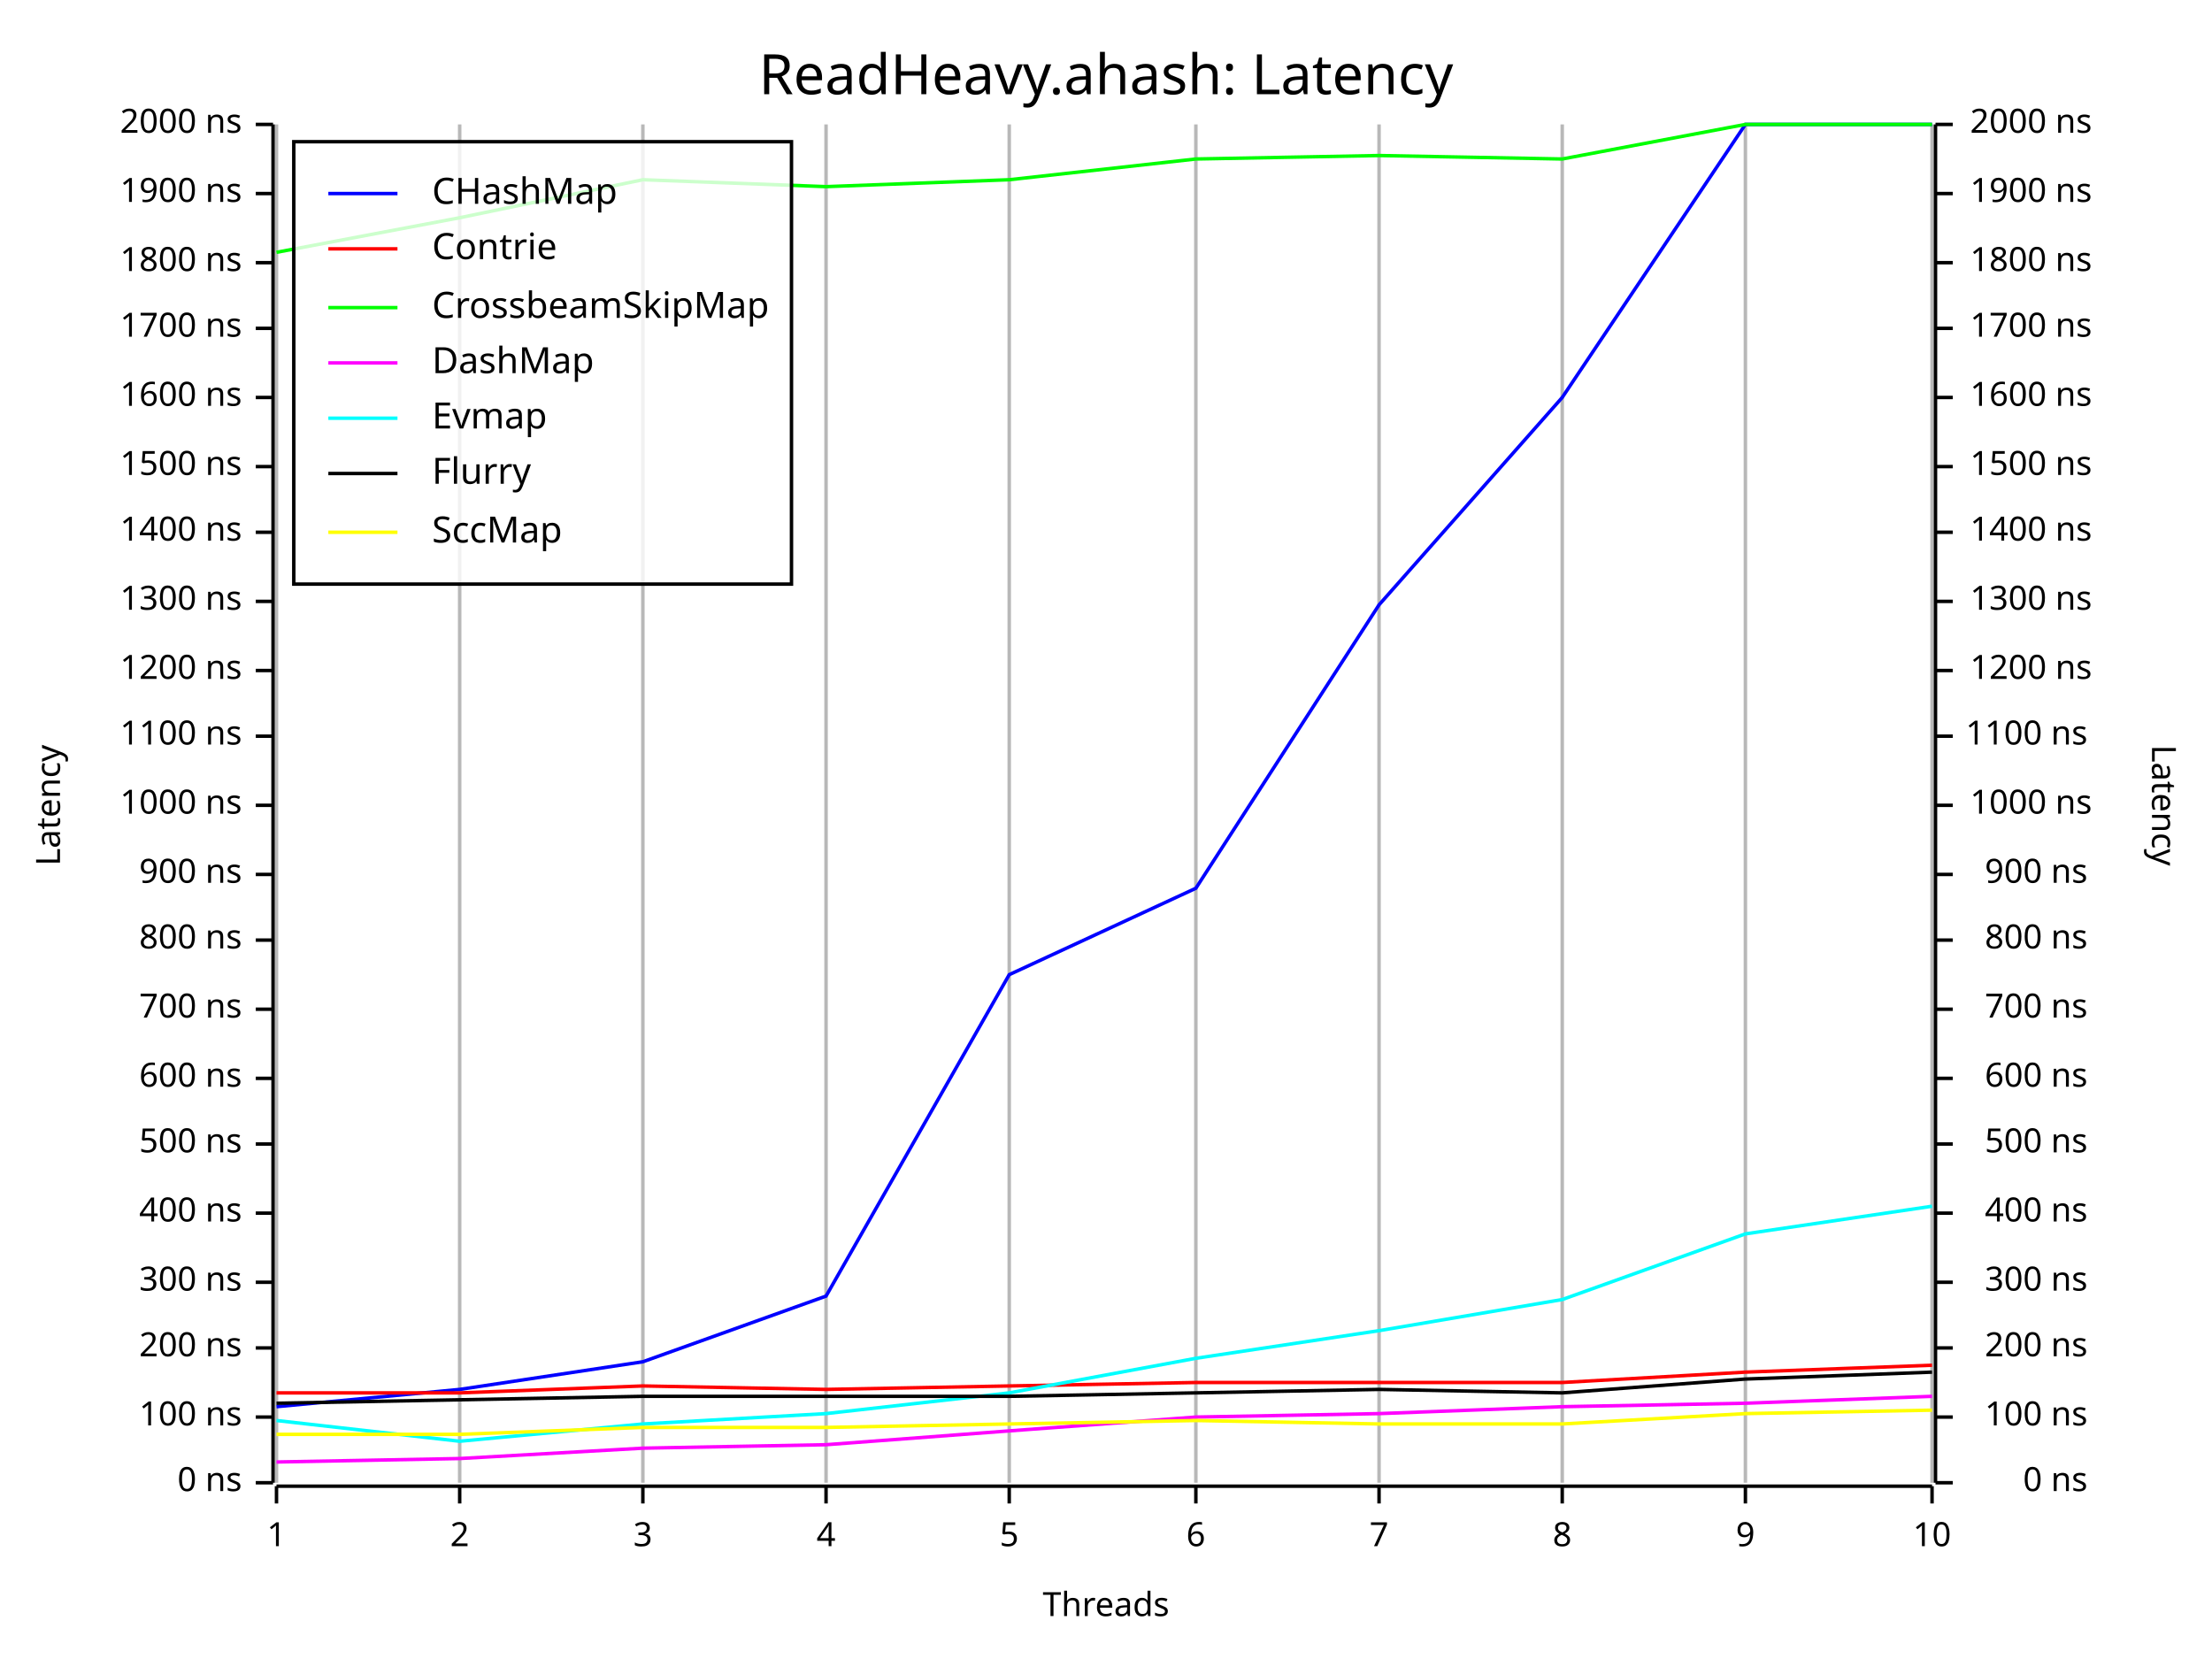
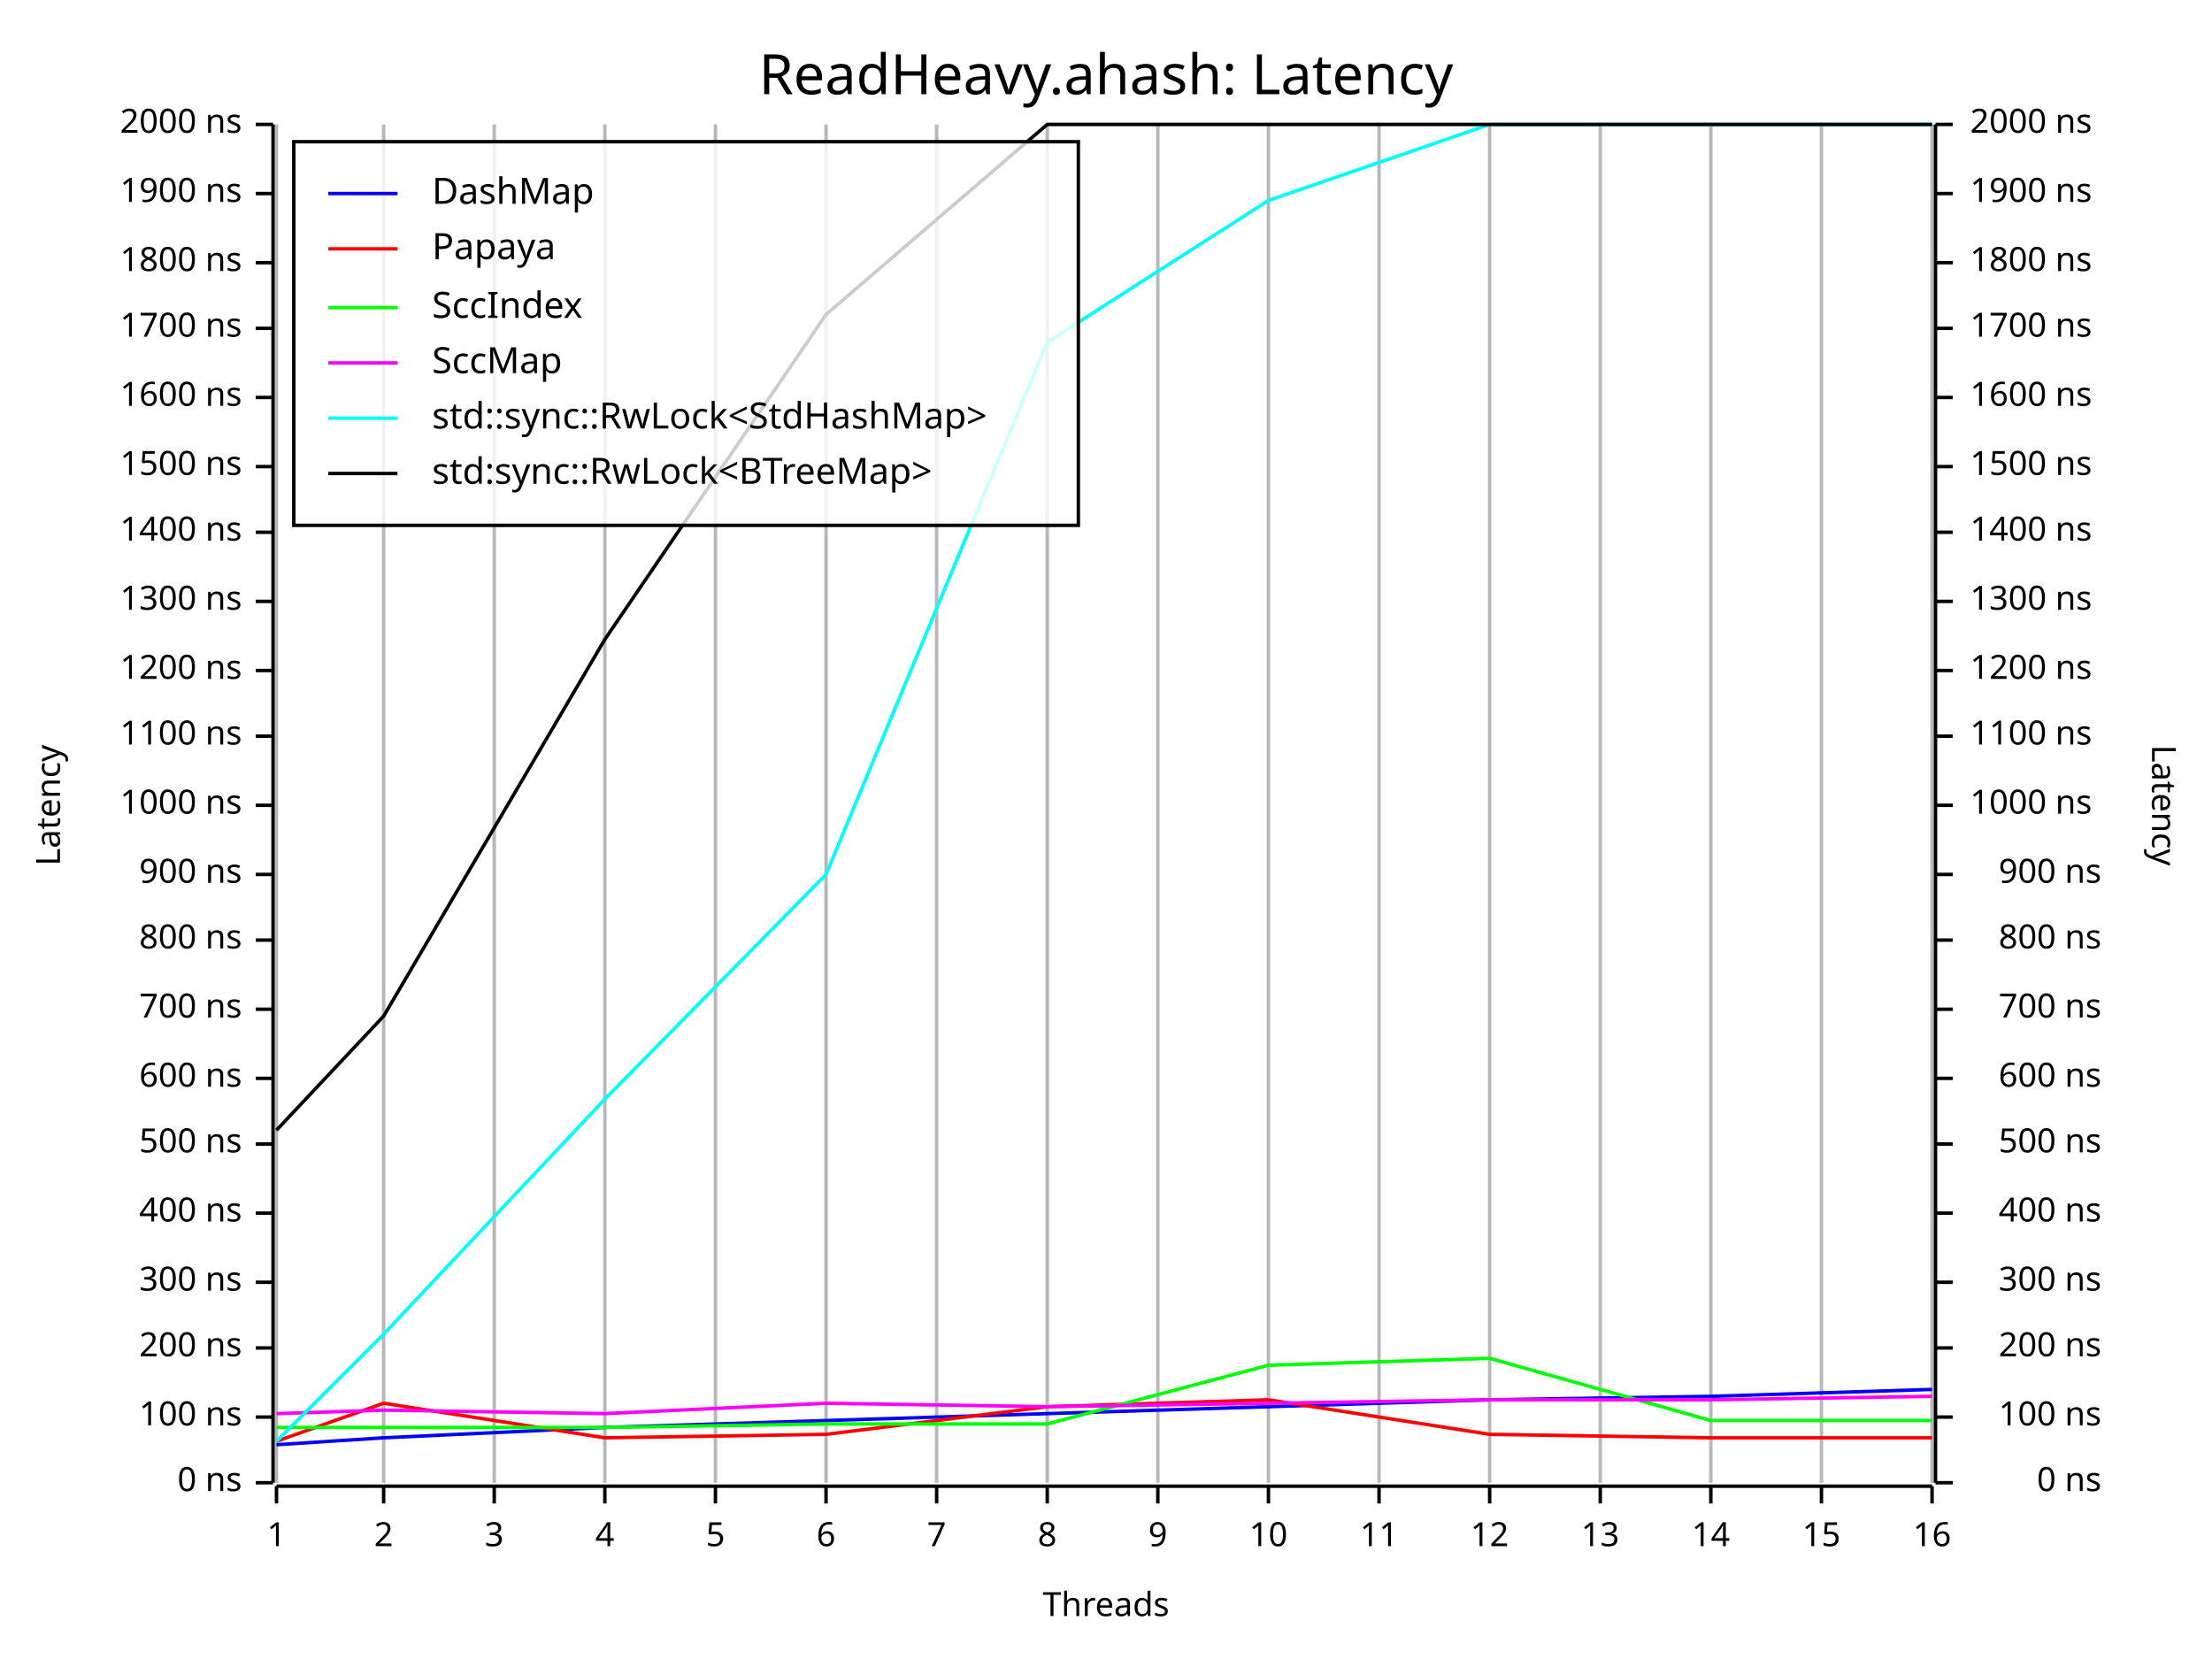
<svg xmlns="http://www.w3.org/2000/svg" width="640" height="480" viewBox="0 0 640 480">
  <rect x="0" y="0" width="640" height="480" opacity="1" fill="#FFFFFF" stroke="none" />
  <text x="320" y="15" dy="0.76em" text-anchor="middle" font-family="Fira Code" font-size="16.129" opacity="1" fill="#000000">
ReadHeavy.ahash: Latency
</text>
  <line opacity="0.1" stroke="#000000" stroke-width="1" x1="80" y1="429" x2="80" y2="36" />
-   <line opacity="0.1" stroke="#000000" stroke-width="1" x1="133" y1="429" x2="133" y2="36" />
-   <line opacity="0.1" stroke="#000000" stroke-width="1" x1="186" y1="429" x2="186" y2="36" />
+   <line opacity="0.1" stroke="#000000" stroke-width="1" x1="111" y1="429" x2="111" y2="36" />
+   <line opacity="0.1" stroke="#000000" stroke-width="1" x1="143" y1="429" x2="143" y2="36" />
+   <line opacity="0.1" stroke="#000000" stroke-width="1" x1="175" y1="429" x2="175" y2="36" />
+   <line opacity="0.1" stroke="#000000" stroke-width="1" x1="207" y1="429" x2="207" y2="36" />
  <line opacity="0.1" stroke="#000000" stroke-width="1" x1="239" y1="429" x2="239" y2="36" />
-   <line opacity="0.1" stroke="#000000" stroke-width="1" x1="292" y1="429" x2="292" y2="36" />
-   <line opacity="0.1" stroke="#000000" stroke-width="1" x1="346" y1="429" x2="346" y2="36" />
+   <line opacity="0.1" stroke="#000000" stroke-width="1" x1="271" y1="429" x2="271" y2="36" />
+   <line opacity="0.1" stroke="#000000" stroke-width="1" x1="303" y1="429" x2="303" y2="36" />
+   <line opacity="0.1" stroke="#000000" stroke-width="1" x1="335" y1="429" x2="335" y2="36" />
+   <line opacity="0.1" stroke="#000000" stroke-width="1" x1="367" y1="429" x2="367" y2="36" />
  <line opacity="0.1" stroke="#000000" stroke-width="1" x1="399" y1="429" x2="399" y2="36" />
-   <line opacity="0.1" stroke="#000000" stroke-width="1" x1="452" y1="429" x2="452" y2="36" />
-   <line opacity="0.1" stroke="#000000" stroke-width="1" x1="505" y1="429" x2="505" y2="36" />
+   <line opacity="0.1" stroke="#000000" stroke-width="1" x1="431" y1="429" x2="431" y2="36" />
+   <line opacity="0.1" stroke="#000000" stroke-width="1" x1="463" y1="429" x2="463" y2="36" />
+   <line opacity="0.1" stroke="#000000" stroke-width="1" x1="495" y1="429" x2="495" y2="36" />
+   <line opacity="0.1" stroke="#000000" stroke-width="1" x1="527" y1="429" x2="527" y2="36" />
  <line opacity="0.1" stroke="#000000" stroke-width="1" x1="559" y1="429" x2="559" y2="36" />
  <text x="10" y="233" dy="0.76em" text-anchor="middle" font-family="sans-serif" font-size="9.677" opacity="1" fill="#000000" transform="rotate(270, 10, 233)">
Latency
</text>
  <text x="320" y="470" dy="-0.5ex" text-anchor="middle" font-family="sans-serif" font-size="9.677" opacity="1" fill="#000000">
Threads
</text>
  <text x="630" y="233" dy="0.76em" text-anchor="middle" font-family="sans-serif" font-size="9.677" opacity="1" fill="#000000" transform="rotate(90, 630, 233)">
Latency
</text>
  <line opacity="0.2" stroke="#000000" stroke-width="1" x1="80" y1="429" x2="80" y2="36" />
-   <line opacity="0.2" stroke="#000000" stroke-width="1" x1="133" y1="429" x2="133" y2="36" />
-   <line opacity="0.2" stroke="#000000" stroke-width="1" x1="186" y1="429" x2="186" y2="36" />
+   <line opacity="0.2" stroke="#000000" stroke-width="1" x1="111" y1="429" x2="111" y2="36" />
+   <line opacity="0.2" stroke="#000000" stroke-width="1" x1="143" y1="429" x2="143" y2="36" />
+   <line opacity="0.2" stroke="#000000" stroke-width="1" x1="175" y1="429" x2="175" y2="36" />
+   <line opacity="0.2" stroke="#000000" stroke-width="1" x1="207" y1="429" x2="207" y2="36" />
  <line opacity="0.2" stroke="#000000" stroke-width="1" x1="239" y1="429" x2="239" y2="36" />
-   <line opacity="0.2" stroke="#000000" stroke-width="1" x1="292" y1="429" x2="292" y2="36" />
-   <line opacity="0.2" stroke="#000000" stroke-width="1" x1="346" y1="429" x2="346" y2="36" />
+   <line opacity="0.2" stroke="#000000" stroke-width="1" x1="271" y1="429" x2="271" y2="36" />
+   <line opacity="0.2" stroke="#000000" stroke-width="1" x1="303" y1="429" x2="303" y2="36" />
+   <line opacity="0.2" stroke="#000000" stroke-width="1" x1="335" y1="429" x2="335" y2="36" />
+   <line opacity="0.2" stroke="#000000" stroke-width="1" x1="367" y1="429" x2="367" y2="36" />
  <line opacity="0.2" stroke="#000000" stroke-width="1" x1="399" y1="429" x2="399" y2="36" />
-   <line opacity="0.2" stroke="#000000" stroke-width="1" x1="452" y1="429" x2="452" y2="36" />
-   <line opacity="0.2" stroke="#000000" stroke-width="1" x1="505" y1="429" x2="505" y2="36" />
+   <line opacity="0.2" stroke="#000000" stroke-width="1" x1="431" y1="429" x2="431" y2="36" />
+   <line opacity="0.2" stroke="#000000" stroke-width="1" x1="463" y1="429" x2="463" y2="36" />
+   <line opacity="0.2" stroke="#000000" stroke-width="1" x1="495" y1="429" x2="495" y2="36" />
+   <line opacity="0.2" stroke="#000000" stroke-width="1" x1="527" y1="429" x2="527" y2="36" />
  <line opacity="0.2" stroke="#000000" stroke-width="1" x1="559" y1="429" x2="559" y2="36" />
  <polyline fill="none" opacity="1" stroke="#000000" stroke-width="1" points="79,36 79,429 " />
  <text x="70" y="429" dy="0.5ex" text-anchor="end" font-family="sans-serif" font-size="9.677" opacity="1" fill="#000000">
0 ns
</text>
  <polyline fill="none" opacity="1" stroke="#000000" stroke-width="1" points="74,429 79,429 " />
  <text x="70" y="410" dy="0.5ex" text-anchor="end" font-family="sans-serif" font-size="9.677" opacity="1" fill="#000000">
100 ns
</text>
  <polyline fill="none" opacity="1" stroke="#000000" stroke-width="1" points="74,410 79,410 " />
  <text x="70" y="390" dy="0.5ex" text-anchor="end" font-family="sans-serif" font-size="9.677" opacity="1" fill="#000000">
200 ns
</text>
  <polyline fill="none" opacity="1" stroke="#000000" stroke-width="1" points="74,390 79,390 " />
  <text x="70" y="371" dy="0.5ex" text-anchor="end" font-family="sans-serif" font-size="9.677" opacity="1" fill="#000000">
300 ns
</text>
  <polyline fill="none" opacity="1" stroke="#000000" stroke-width="1" points="74,371 79,371 " />
  <text x="70" y="351" dy="0.5ex" text-anchor="end" font-family="sans-serif" font-size="9.677" opacity="1" fill="#000000">
400 ns
</text>
  <polyline fill="none" opacity="1" stroke="#000000" stroke-width="1" points="74,351 79,351 " />
  <text x="70" y="331" dy="0.5ex" text-anchor="end" font-family="sans-serif" font-size="9.677" opacity="1" fill="#000000">
500 ns
</text>
  <polyline fill="none" opacity="1" stroke="#000000" stroke-width="1" points="74,331 79,331 " />
  <text x="70" y="312" dy="0.5ex" text-anchor="end" font-family="sans-serif" font-size="9.677" opacity="1" fill="#000000">
600 ns
</text>
  <polyline fill="none" opacity="1" stroke="#000000" stroke-width="1" points="74,312 79,312 " />
  <text x="70" y="292" dy="0.5ex" text-anchor="end" font-family="sans-serif" font-size="9.677" opacity="1" fill="#000000">
700 ns
</text>
  <polyline fill="none" opacity="1" stroke="#000000" stroke-width="1" points="74,292 79,292 " />
  <text x="70" y="272" dy="0.5ex" text-anchor="end" font-family="sans-serif" font-size="9.677" opacity="1" fill="#000000">
800 ns
</text>
  <polyline fill="none" opacity="1" stroke="#000000" stroke-width="1" points="74,272 79,272 " />
  <text x="70" y="253" dy="0.5ex" text-anchor="end" font-family="sans-serif" font-size="9.677" opacity="1" fill="#000000">
900 ns
</text>
  <polyline fill="none" opacity="1" stroke="#000000" stroke-width="1" points="74,253 79,253 " />
  <text x="70" y="233" dy="0.5ex" text-anchor="end" font-family="sans-serif" font-size="9.677" opacity="1" fill="#000000">
1000 ns
</text>
  <polyline fill="none" opacity="1" stroke="#000000" stroke-width="1" points="74,233 79,233 " />
  <text x="70" y="213" dy="0.5ex" text-anchor="end" font-family="sans-serif" font-size="9.677" opacity="1" fill="#000000">
1100 ns
</text>
  <polyline fill="none" opacity="1" stroke="#000000" stroke-width="1" points="74,213 79,213 " />
  <text x="70" y="194" dy="0.5ex" text-anchor="end" font-family="sans-serif" font-size="9.677" opacity="1" fill="#000000">
1200 ns
</text>
  <polyline fill="none" opacity="1" stroke="#000000" stroke-width="1" points="74,194 79,194 " />
  <text x="70" y="174" dy="0.5ex" text-anchor="end" font-family="sans-serif" font-size="9.677" opacity="1" fill="#000000">
1300 ns
</text>
  <polyline fill="none" opacity="1" stroke="#000000" stroke-width="1" points="74,174 79,174 " />
  <text x="70" y="154" dy="0.5ex" text-anchor="end" font-family="sans-serif" font-size="9.677" opacity="1" fill="#000000">
1400 ns
</text>
  <polyline fill="none" opacity="1" stroke="#000000" stroke-width="1" points="74,154 79,154 " />
  <text x="70" y="135" dy="0.5ex" text-anchor="end" font-family="sans-serif" font-size="9.677" opacity="1" fill="#000000">
1500 ns
</text>
  <polyline fill="none" opacity="1" stroke="#000000" stroke-width="1" points="74,135 79,135 " />
  <text x="70" y="115" dy="0.5ex" text-anchor="end" font-family="sans-serif" font-size="9.677" opacity="1" fill="#000000">
1600 ns
</text>
  <polyline fill="none" opacity="1" stroke="#000000" stroke-width="1" points="74,115 79,115 " />
  <text x="70" y="95" dy="0.5ex" text-anchor="end" font-family="sans-serif" font-size="9.677" opacity="1" fill="#000000">
1700 ns
</text>
  <polyline fill="none" opacity="1" stroke="#000000" stroke-width="1" points="74,95 79,95 " />
  <text x="70" y="76" dy="0.5ex" text-anchor="end" font-family="sans-serif" font-size="9.677" opacity="1" fill="#000000">
1800 ns
</text>
  <polyline fill="none" opacity="1" stroke="#000000" stroke-width="1" points="74,76 79,76 " />
  <text x="70" y="56" dy="0.5ex" text-anchor="end" font-family="sans-serif" font-size="9.677" opacity="1" fill="#000000">
1900 ns
</text>
  <polyline fill="none" opacity="1" stroke="#000000" stroke-width="1" points="74,56 79,56 " />
  <text x="70" y="36" dy="0.5ex" text-anchor="end" font-family="sans-serif" font-size="9.677" opacity="1" fill="#000000">
2000 ns
</text>
  <polyline fill="none" opacity="1" stroke="#000000" stroke-width="1" points="74,36 79,36 " />
  <polyline fill="none" opacity="1" stroke="#000000" stroke-width="1" points="80,430 559,430 " />
  <text x="80" y="440" dy="0.76em" text-anchor="middle" font-family="sans-serif" font-size="9.677" opacity="1" fill="#000000">
1
</text>
  <polyline fill="none" opacity="1" stroke="#000000" stroke-width="1" points="80,430 80,435 " />
-   <text x="133" y="440" dy="0.76em" text-anchor="middle" font-family="sans-serif" font-size="9.677" opacity="1" fill="#000000">
+   <text x="111" y="440" dy="0.76em" text-anchor="middle" font-family="sans-serif" font-size="9.677" opacity="1" fill="#000000">
2
</text>
-   <polyline fill="none" opacity="1" stroke="#000000" stroke-width="1" points="133,430 133,435 " />
-   <text x="186" y="440" dy="0.76em" text-anchor="middle" font-family="sans-serif" font-size="9.677" opacity="1" fill="#000000">
+   <polyline fill="none" opacity="1" stroke="#000000" stroke-width="1" points="111,430 111,435 " />
+   <text x="143" y="440" dy="0.76em" text-anchor="middle" font-family="sans-serif" font-size="9.677" opacity="1" fill="#000000">
3
</text>
-   <polyline fill="none" opacity="1" stroke="#000000" stroke-width="1" points="186,430 186,435 " />
+   <polyline fill="none" opacity="1" stroke="#000000" stroke-width="1" points="143,430 143,435 " />
+   <text x="175" y="440" dy="0.76em" text-anchor="middle" font-family="sans-serif" font-size="9.677" opacity="1" fill="#000000">
+ 4
+ </text>
+   <polyline fill="none" opacity="1" stroke="#000000" stroke-width="1" points="175,430 175,435 " />
+   <text x="207" y="440" dy="0.76em" text-anchor="middle" font-family="sans-serif" font-size="9.677" opacity="1" fill="#000000">
+ 5
+ </text>
+   <polyline fill="none" opacity="1" stroke="#000000" stroke-width="1" points="207,430 207,435 " />
  <text x="239" y="440" dy="0.76em" text-anchor="middle" font-family="sans-serif" font-size="9.677" opacity="1" fill="#000000">
- 4
+ 6
</text>
  <polyline fill="none" opacity="1" stroke="#000000" stroke-width="1" points="239,430 239,435 " />
-   <text x="292" y="440" dy="0.76em" text-anchor="middle" font-family="sans-serif" font-size="9.677" opacity="1" fill="#000000">
- 5
- </text>
-   <polyline fill="none" opacity="1" stroke="#000000" stroke-width="1" points="292,430 292,435 " />
-   <text x="346" y="440" dy="0.76em" text-anchor="middle" font-family="sans-serif" font-size="9.677" opacity="1" fill="#000000">
- 6
- </text>
-   <polyline fill="none" opacity="1" stroke="#000000" stroke-width="1" points="346,430 346,435 " />
+   <text x="271" y="440" dy="0.76em" text-anchor="middle" font-family="sans-serif" font-size="9.677" opacity="1" fill="#000000">
+ 7
+ </text>
+   <polyline fill="none" opacity="1" stroke="#000000" stroke-width="1" points="271,430 271,435 " />
+   <text x="303" y="440" dy="0.76em" text-anchor="middle" font-family="sans-serif" font-size="9.677" opacity="1" fill="#000000">
+ 8
+ </text>
+   <polyline fill="none" opacity="1" stroke="#000000" stroke-width="1" points="303,430 303,435 " />
+   <text x="335" y="440" dy="0.76em" text-anchor="middle" font-family="sans-serif" font-size="9.677" opacity="1" fill="#000000">
+ 9
+ </text>
+   <polyline fill="none" opacity="1" stroke="#000000" stroke-width="1" points="335,430 335,435 " />
+   <text x="367" y="440" dy="0.76em" text-anchor="middle" font-family="sans-serif" font-size="9.677" opacity="1" fill="#000000">
+ 10
+ </text>
+   <polyline fill="none" opacity="1" stroke="#000000" stroke-width="1" points="367,430 367,435 " />
  <text x="399" y="440" dy="0.76em" text-anchor="middle" font-family="sans-serif" font-size="9.677" opacity="1" fill="#000000">
- 7
+ 11
</text>
  <polyline fill="none" opacity="1" stroke="#000000" stroke-width="1" points="399,430 399,435 " />
-   <text x="452" y="440" dy="0.76em" text-anchor="middle" font-family="sans-serif" font-size="9.677" opacity="1" fill="#000000">
- 8
- </text>
-   <polyline fill="none" opacity="1" stroke="#000000" stroke-width="1" points="452,430 452,435 " />
-   <text x="505" y="440" dy="0.76em" text-anchor="middle" font-family="sans-serif" font-size="9.677" opacity="1" fill="#000000">
- 9
- </text>
-   <polyline fill="none" opacity="1" stroke="#000000" stroke-width="1" points="505,430 505,435 " />
+   <text x="431" y="440" dy="0.76em" text-anchor="middle" font-family="sans-serif" font-size="9.677" opacity="1" fill="#000000">
+ 12
+ </text>
+   <polyline fill="none" opacity="1" stroke="#000000" stroke-width="1" points="431,430 431,435 " />
+   <text x="463" y="440" dy="0.76em" text-anchor="middle" font-family="sans-serif" font-size="9.677" opacity="1" fill="#000000">
+ 13
+ </text>
+   <polyline fill="none" opacity="1" stroke="#000000" stroke-width="1" points="463,430 463,435 " />
+   <text x="495" y="440" dy="0.76em" text-anchor="middle" font-family="sans-serif" font-size="9.677" opacity="1" fill="#000000">
+ 14
+ </text>
+   <polyline fill="none" opacity="1" stroke="#000000" stroke-width="1" points="495,430 495,435 " />
+   <text x="527" y="440" dy="0.76em" text-anchor="middle" font-family="sans-serif" font-size="9.677" opacity="1" fill="#000000">
+ 15
+ </text>
+   <polyline fill="none" opacity="1" stroke="#000000" stroke-width="1" points="527,430 527,435 " />
  <text x="559" y="440" dy="0.76em" text-anchor="middle" font-family="sans-serif" font-size="9.677" opacity="1" fill="#000000">
- 10
+ 16
</text>
  <polyline fill="none" opacity="1" stroke="#000000" stroke-width="1" points="559,430 559,435 " />
  <polyline fill="none" opacity="1" stroke="#000000" stroke-width="1" points="560,36 560,429 " />
-   <text x="604" y="429" dy="0.5ex" text-anchor="end" font-family="sans-serif" font-size="9.677" opacity="1" fill="#000000">
+   <text x="608" y="429" dy="0.5ex" text-anchor="end" font-family="sans-serif" font-size="9.677" opacity="1" fill="#000000">
0 ns
</text>
  <polyline fill="none" opacity="1" stroke="#000000" stroke-width="1" points="560,429 565,429 " />
-   <text x="604" y="410" dy="0.5ex" text-anchor="end" font-family="sans-serif" font-size="9.677" opacity="1" fill="#000000">
+   <text x="608" y="410" dy="0.5ex" text-anchor="end" font-family="sans-serif" font-size="9.677" opacity="1" fill="#000000">
100 ns
</text>
  <polyline fill="none" opacity="1" stroke="#000000" stroke-width="1" points="560,410 565,410 " />
-   <text x="604" y="390" dy="0.5ex" text-anchor="end" font-family="sans-serif" font-size="9.677" opacity="1" fill="#000000">
+   <text x="608" y="390" dy="0.5ex" text-anchor="end" font-family="sans-serif" font-size="9.677" opacity="1" fill="#000000">
200 ns
</text>
  <polyline fill="none" opacity="1" stroke="#000000" stroke-width="1" points="560,390 565,390 " />
-   <text x="604" y="371" dy="0.5ex" text-anchor="end" font-family="sans-serif" font-size="9.677" opacity="1" fill="#000000">
+   <text x="608" y="371" dy="0.5ex" text-anchor="end" font-family="sans-serif" font-size="9.677" opacity="1" fill="#000000">
300 ns
</text>
  <polyline fill="none" opacity="1" stroke="#000000" stroke-width="1" points="560,371 565,371 " />
-   <text x="604" y="351" dy="0.5ex" text-anchor="end" font-family="sans-serif" font-size="9.677" opacity="1" fill="#000000">
+   <text x="608" y="351" dy="0.5ex" text-anchor="end" font-family="sans-serif" font-size="9.677" opacity="1" fill="#000000">
400 ns
</text>
  <polyline fill="none" opacity="1" stroke="#000000" stroke-width="1" points="560,351 565,351 " />
-   <text x="604" y="331" dy="0.5ex" text-anchor="end" font-family="sans-serif" font-size="9.677" opacity="1" fill="#000000">
+   <text x="608" y="331" dy="0.5ex" text-anchor="end" font-family="sans-serif" font-size="9.677" opacity="1" fill="#000000">
500 ns
</text>
  <polyline fill="none" opacity="1" stroke="#000000" stroke-width="1" points="560,331 565,331 " />
-   <text x="604" y="312" dy="0.5ex" text-anchor="end" font-family="sans-serif" font-size="9.677" opacity="1" fill="#000000">
+   <text x="608" y="312" dy="0.5ex" text-anchor="end" font-family="sans-serif" font-size="9.677" opacity="1" fill="#000000">
600 ns
</text>
  <polyline fill="none" opacity="1" stroke="#000000" stroke-width="1" points="560,312 565,312 " />
-   <text x="604" y="292" dy="0.5ex" text-anchor="end" font-family="sans-serif" font-size="9.677" opacity="1" fill="#000000">
+   <text x="608" y="292" dy="0.5ex" text-anchor="end" font-family="sans-serif" font-size="9.677" opacity="1" fill="#000000">
700 ns
</text>
  <polyline fill="none" opacity="1" stroke="#000000" stroke-width="1" points="560,292 565,292 " />
-   <text x="604" y="272" dy="0.5ex" text-anchor="end" font-family="sans-serif" font-size="9.677" opacity="1" fill="#000000">
+   <text x="608" y="272" dy="0.5ex" text-anchor="end" font-family="sans-serif" font-size="9.677" opacity="1" fill="#000000">
800 ns
</text>
  <polyline fill="none" opacity="1" stroke="#000000" stroke-width="1" points="560,272 565,272 " />
-   <text x="604" y="253" dy="0.5ex" text-anchor="end" font-family="sans-serif" font-size="9.677" opacity="1" fill="#000000">
+   <text x="608" y="253" dy="0.5ex" text-anchor="end" font-family="sans-serif" font-size="9.677" opacity="1" fill="#000000">
900 ns
</text>
  <polyline fill="none" opacity="1" stroke="#000000" stroke-width="1" points="560,253 565,253 " />
  <text x="570" y="233" dy="0.5ex" text-anchor="start" font-family="sans-serif" font-size="9.677" opacity="1" fill="#000000">
1000 ns
</text>
  <polyline fill="none" opacity="1" stroke="#000000" stroke-width="1" points="560,233 565,233 " />
-   <text x="604" y="213" dy="0.5ex" text-anchor="end" font-family="sans-serif" font-size="9.677" opacity="1" fill="#000000">
+   <text x="570" y="213" dy="0.5ex" text-anchor="start" font-family="sans-serif" font-size="9.677" opacity="1" fill="#000000">
1100 ns
</text>
  <polyline fill="none" opacity="1" stroke="#000000" stroke-width="1" points="560,213 565,213 " />
  <text x="570" y="194" dy="0.5ex" text-anchor="start" font-family="sans-serif" font-size="9.677" opacity="1" fill="#000000">
1200 ns
</text>
  <polyline fill="none" opacity="1" stroke="#000000" stroke-width="1" points="560,194 565,194 " />
  <text x="570" y="174" dy="0.5ex" text-anchor="start" font-family="sans-serif" font-size="9.677" opacity="1" fill="#000000">
1300 ns
</text>
  <polyline fill="none" opacity="1" stroke="#000000" stroke-width="1" points="560,174 565,174 " />
  <text x="570" y="154" dy="0.5ex" text-anchor="start" font-family="sans-serif" font-size="9.677" opacity="1" fill="#000000">
1400 ns
</text>
  <polyline fill="none" opacity="1" stroke="#000000" stroke-width="1" points="560,154 565,154 " />
  <text x="570" y="135" dy="0.5ex" text-anchor="start" font-family="sans-serif" font-size="9.677" opacity="1" fill="#000000">
1500 ns
</text>
  <polyline fill="none" opacity="1" stroke="#000000" stroke-width="1" points="560,135 565,135 " />
  <text x="570" y="115" dy="0.5ex" text-anchor="start" font-family="sans-serif" font-size="9.677" opacity="1" fill="#000000">
1600 ns
</text>
  <polyline fill="none" opacity="1" stroke="#000000" stroke-width="1" points="560,115 565,115 " />
  <text x="570" y="95" dy="0.5ex" text-anchor="start" font-family="sans-serif" font-size="9.677" opacity="1" fill="#000000">
1700 ns
</text>
  <polyline fill="none" opacity="1" stroke="#000000" stroke-width="1" points="560,95 565,95 " />
  <text x="570" y="76" dy="0.5ex" text-anchor="start" font-family="sans-serif" font-size="9.677" opacity="1" fill="#000000">
1800 ns
</text>
  <polyline fill="none" opacity="1" stroke="#000000" stroke-width="1" points="560,76 565,76 " />
  <text x="570" y="56" dy="0.5ex" text-anchor="start" font-family="sans-serif" font-size="9.677" opacity="1" fill="#000000">
1900 ns
</text>
  <polyline fill="none" opacity="1" stroke="#000000" stroke-width="1" points="560,56 565,56 " />
  <text x="570" y="36" dy="0.5ex" text-anchor="start" font-family="sans-serif" font-size="9.677" opacity="1" fill="#000000">
2000 ns
</text>
  <polyline fill="none" opacity="1" stroke="#000000" stroke-width="1" points="560,36 565,36 " />
-   <polyline fill="none" opacity="1" stroke="#0000FF" stroke-width="1" points="80,407 133,402 186,394 239,375 292,282 346,257 399,175 452,115 505,36 559,36 " />
-   <polyline fill="none" opacity="1" stroke="#FF0000" stroke-width="1" points="80,403 133,403 186,401 239,402 292,401 346,400 399,400 452,400 505,397 559,395 " />
-   <polyline fill="none" opacity="1" stroke="#00FF00" stroke-width="1" points="80,73 133,63 186,52 239,54 292,52 346,46 399,45 452,46 505,36 559,36 " />
-   <polyline fill="none" opacity="1" stroke="#FF00FF" stroke-width="1" points="80,423 133,422 186,419 239,418 292,414 346,410 399,409 452,407 505,406 559,404 " />
-   <polyline fill="none" opacity="1" stroke="#00FFFF" stroke-width="1" points="80,411 133,417 186,412 239,409 292,403 346,393 399,385 452,376 505,357 559,349 " />
-   <polyline fill="none" opacity="1" stroke="#000000" stroke-width="1" points="80,406 133,405 186,404 239,404 292,404 346,403 399,402 452,403 505,399 559,397 " />
-   <polyline fill="none" opacity="1" stroke="#FFFF00" stroke-width="1" points="80,415 133,415 186,413 239,413 292,412 346,411 399,412 452,412 505,409 559,408 " />
-   <rect x="85" y="41" width="144" height="128" opacity="0.8" fill="#FFFFFF" stroke="none" />
-   <rect x="85" y="41" width="144" height="128" opacity="1" fill="none" stroke="#000000" />
+   <polyline fill="none" opacity="1" stroke="#0000FF" stroke-width="1" points="80,418 111,416 175,413 239,411 303,409 367,407 431,405 495,404 559,402 " />
+   <polyline fill="none" opacity="1" stroke="#FF0000" stroke-width="1" points="80,417 111,406 175,416 239,415 303,407 367,405 431,415 495,416 559,416 " />
+   <polyline fill="none" opacity="1" stroke="#00FF00" stroke-width="1" points="80,413 111,413 175,413 239,412 303,412 367,395 431,393 495,411 559,411 " />
+   <polyline fill="none" opacity="1" stroke="#FF00FF" stroke-width="1" points="80,409 111,408 175,409 239,406 303,407 367,406 431,405 495,405 559,404 " />
+   <polyline fill="none" opacity="1" stroke="#00FFFF" stroke-width="1" points="80,417 111,386 175,318 239,253 303,99 367,58 431,36 495,36 559,36 " />
+   <polyline fill="none" opacity="1" stroke="#000000" stroke-width="1" points="80,327 111,294 175,185 239,91 303,36 367,36 431,36 495,36 559,36 " />
+   <rect x="85" y="41" width="227" height="111" opacity="0.8" fill="#FFFFFF" stroke="none" />
+   <rect x="85" y="41" width="227" height="111" opacity="1" fill="none" stroke="#000000" />
  <text x="125" y="51" dy="0.76em" text-anchor="start" font-family="Fira Code" font-size="10.484" opacity="1" fill="#000000">
- CHashMap
+ DashMap
</text>
  <text x="125" y="67" dy="0.76em" text-anchor="start" font-family="Fira Code" font-size="10.484" opacity="1" fill="#000000">
- Contrie
+ Papaya
</text>
  <text x="125" y="84" dy="0.76em" text-anchor="start" font-family="Fira Code" font-size="10.484" opacity="1" fill="#000000">
- CrossbeamSkipMap
+ SccIndex
</text>
  <text x="125" y="100" dy="0.76em" text-anchor="start" font-family="Fira Code" font-size="10.484" opacity="1" fill="#000000">
- DashMap
+ SccMap
</text>
  <text x="125" y="116" dy="0.76em" text-anchor="start" font-family="Fira Code" font-size="10.484" opacity="1" fill="#000000">
- Evmap
+ std::sync::RwLock&lt;StdHashMap&gt;
</text>
  <text x="125" y="132" dy="0.76em" text-anchor="start" font-family="Fira Code" font-size="10.484" opacity="1" fill="#000000">
- Flurry
- </text>
-   <text x="125" y="149" dy="0.76em" text-anchor="start" font-family="Fira Code" font-size="10.484" opacity="1" fill="#000000">
- SccMap
+ std:sync::RwLock&lt;BTreeMap&gt;
</text>
  <polyline fill="none" opacity="1" stroke="#0000FF" stroke-width="1" points="95,56 115,56 " />
  <polyline fill="none" opacity="1" stroke="#FF0000" stroke-width="1" points="95,72 115,72 " />
  <polyline fill="none" opacity="1" stroke="#00FF00" stroke-width="1" points="95,89 115,89 " />
  <polyline fill="none" opacity="1" stroke="#FF00FF" stroke-width="1" points="95,105 115,105 " />
  <polyline fill="none" opacity="1" stroke="#00FFFF" stroke-width="1" points="95,121 115,121 " />
  <polyline fill="none" opacity="1" stroke="#000000" stroke-width="1" points="95,137 115,137 " />
-   <polyline fill="none" opacity="1" stroke="#FFFF00" stroke-width="1" points="95,154 115,154 " />
</svg>
